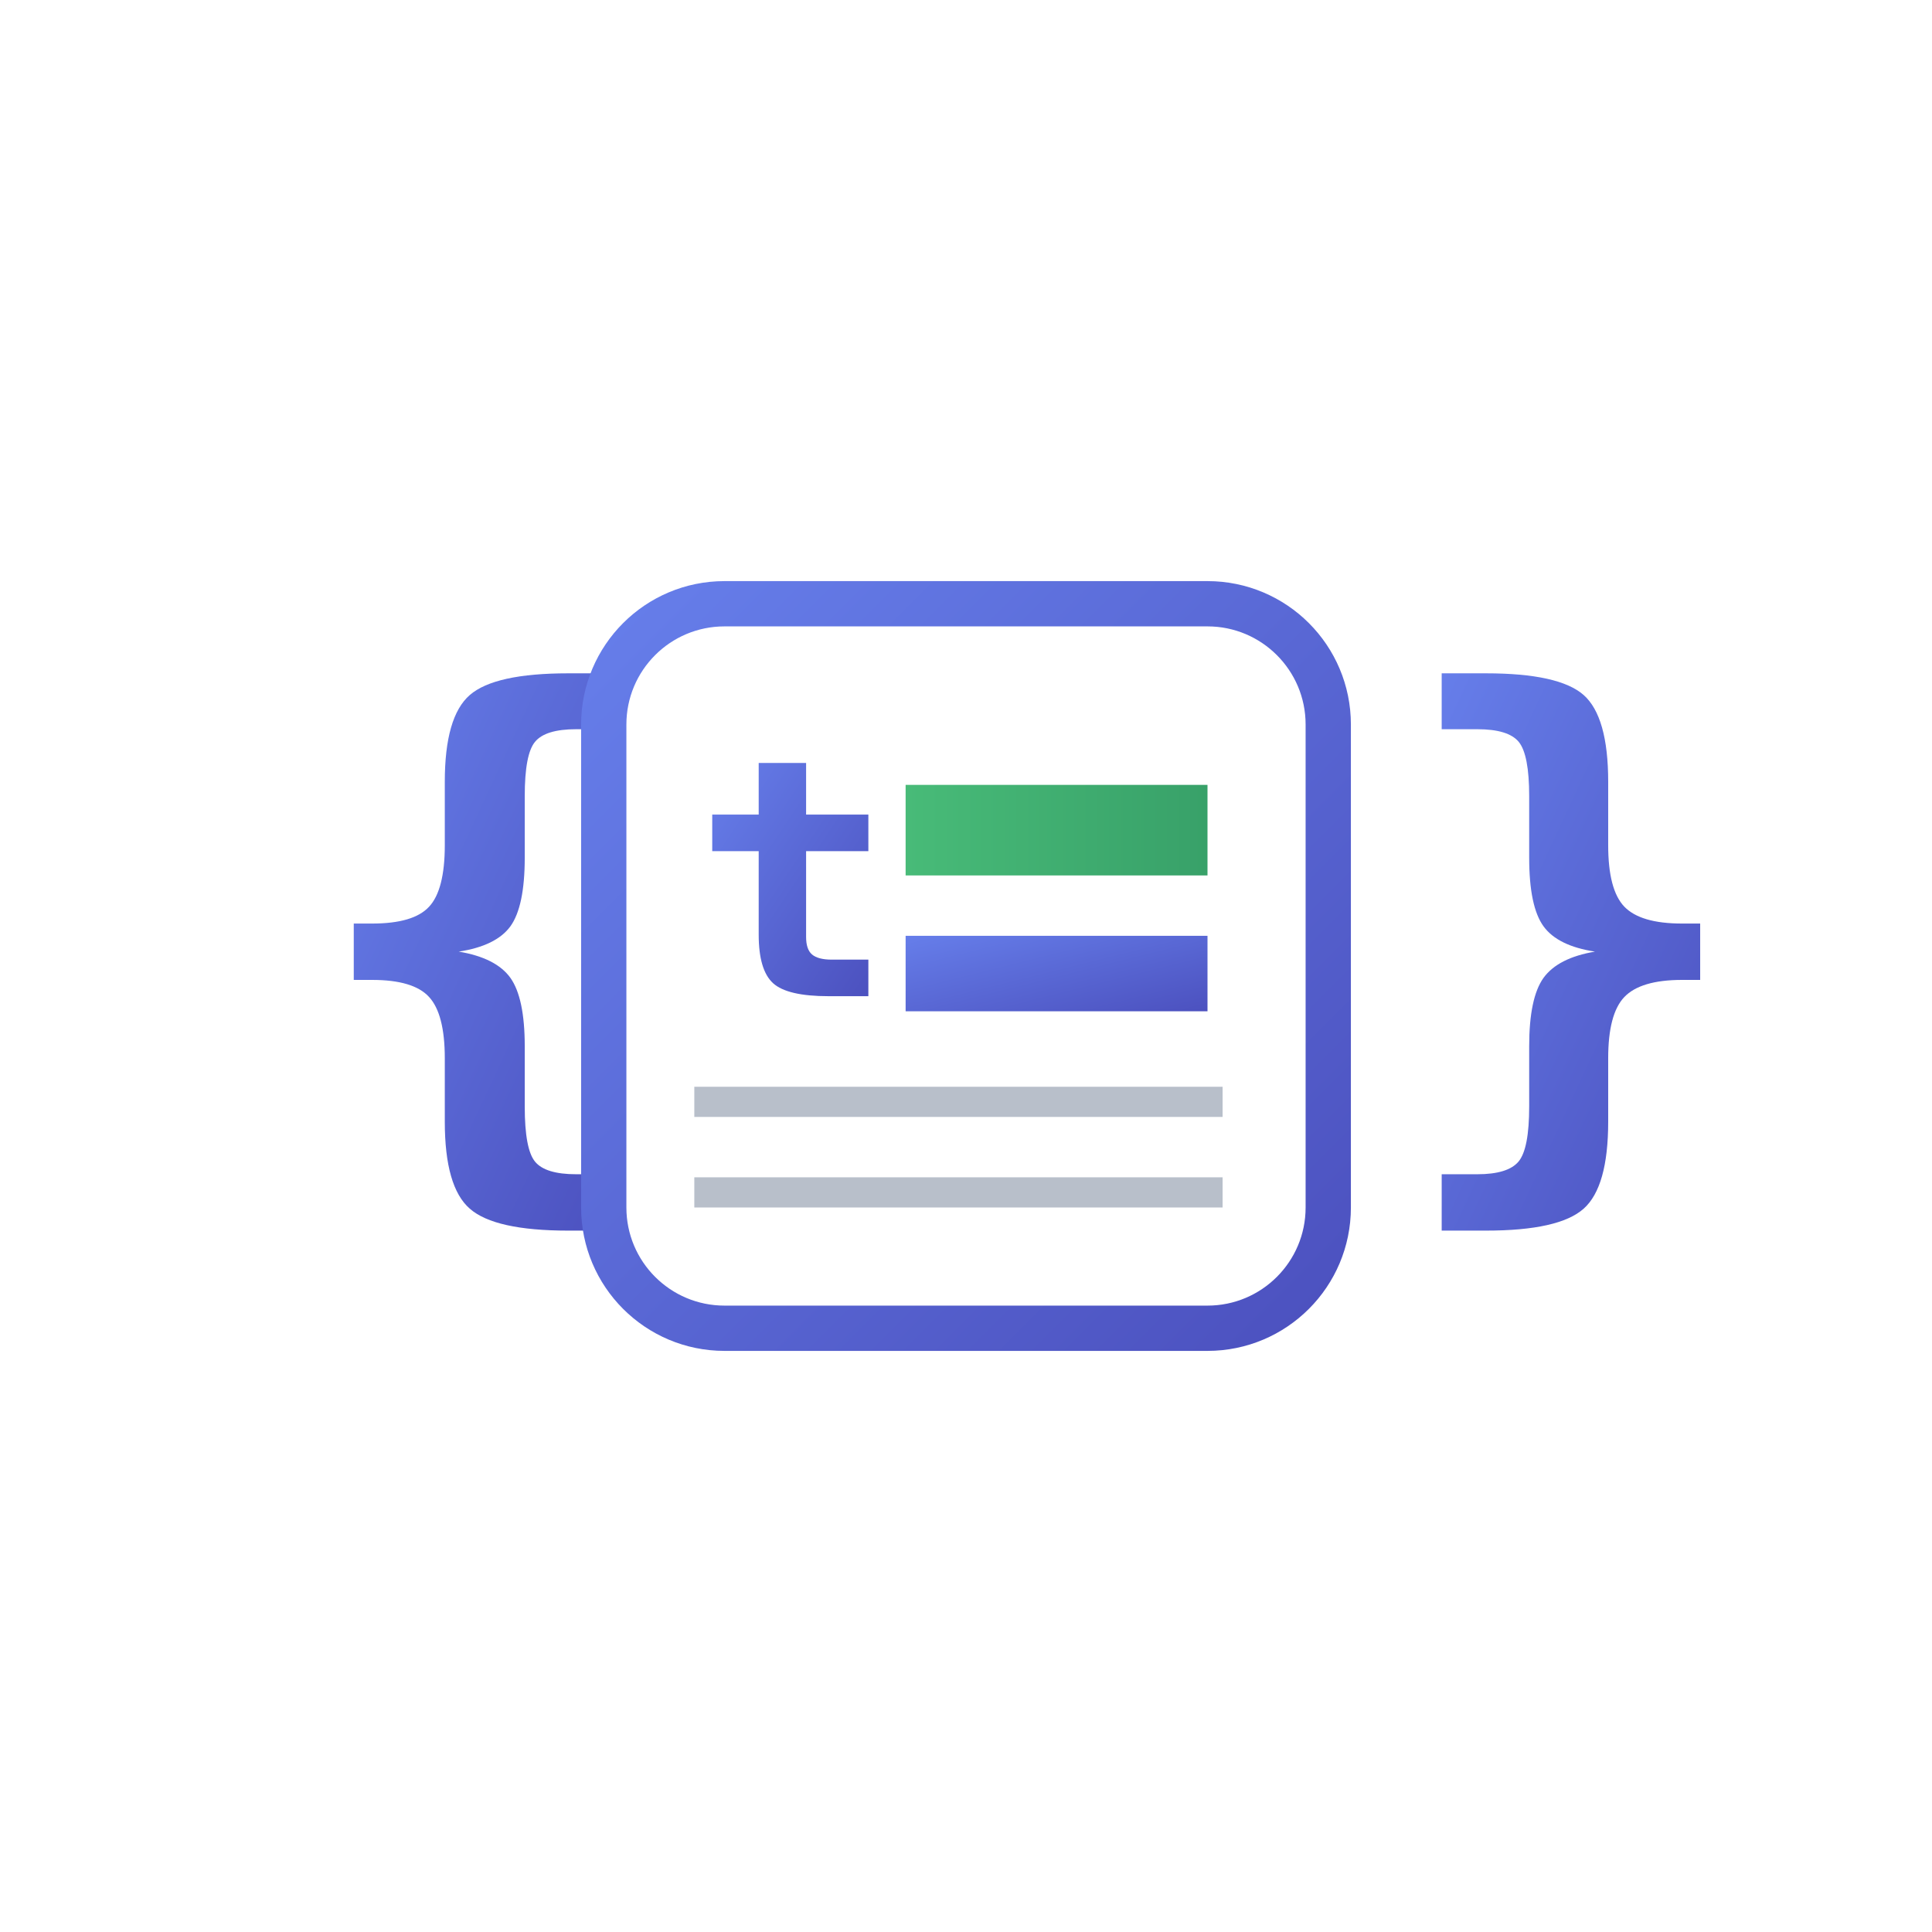
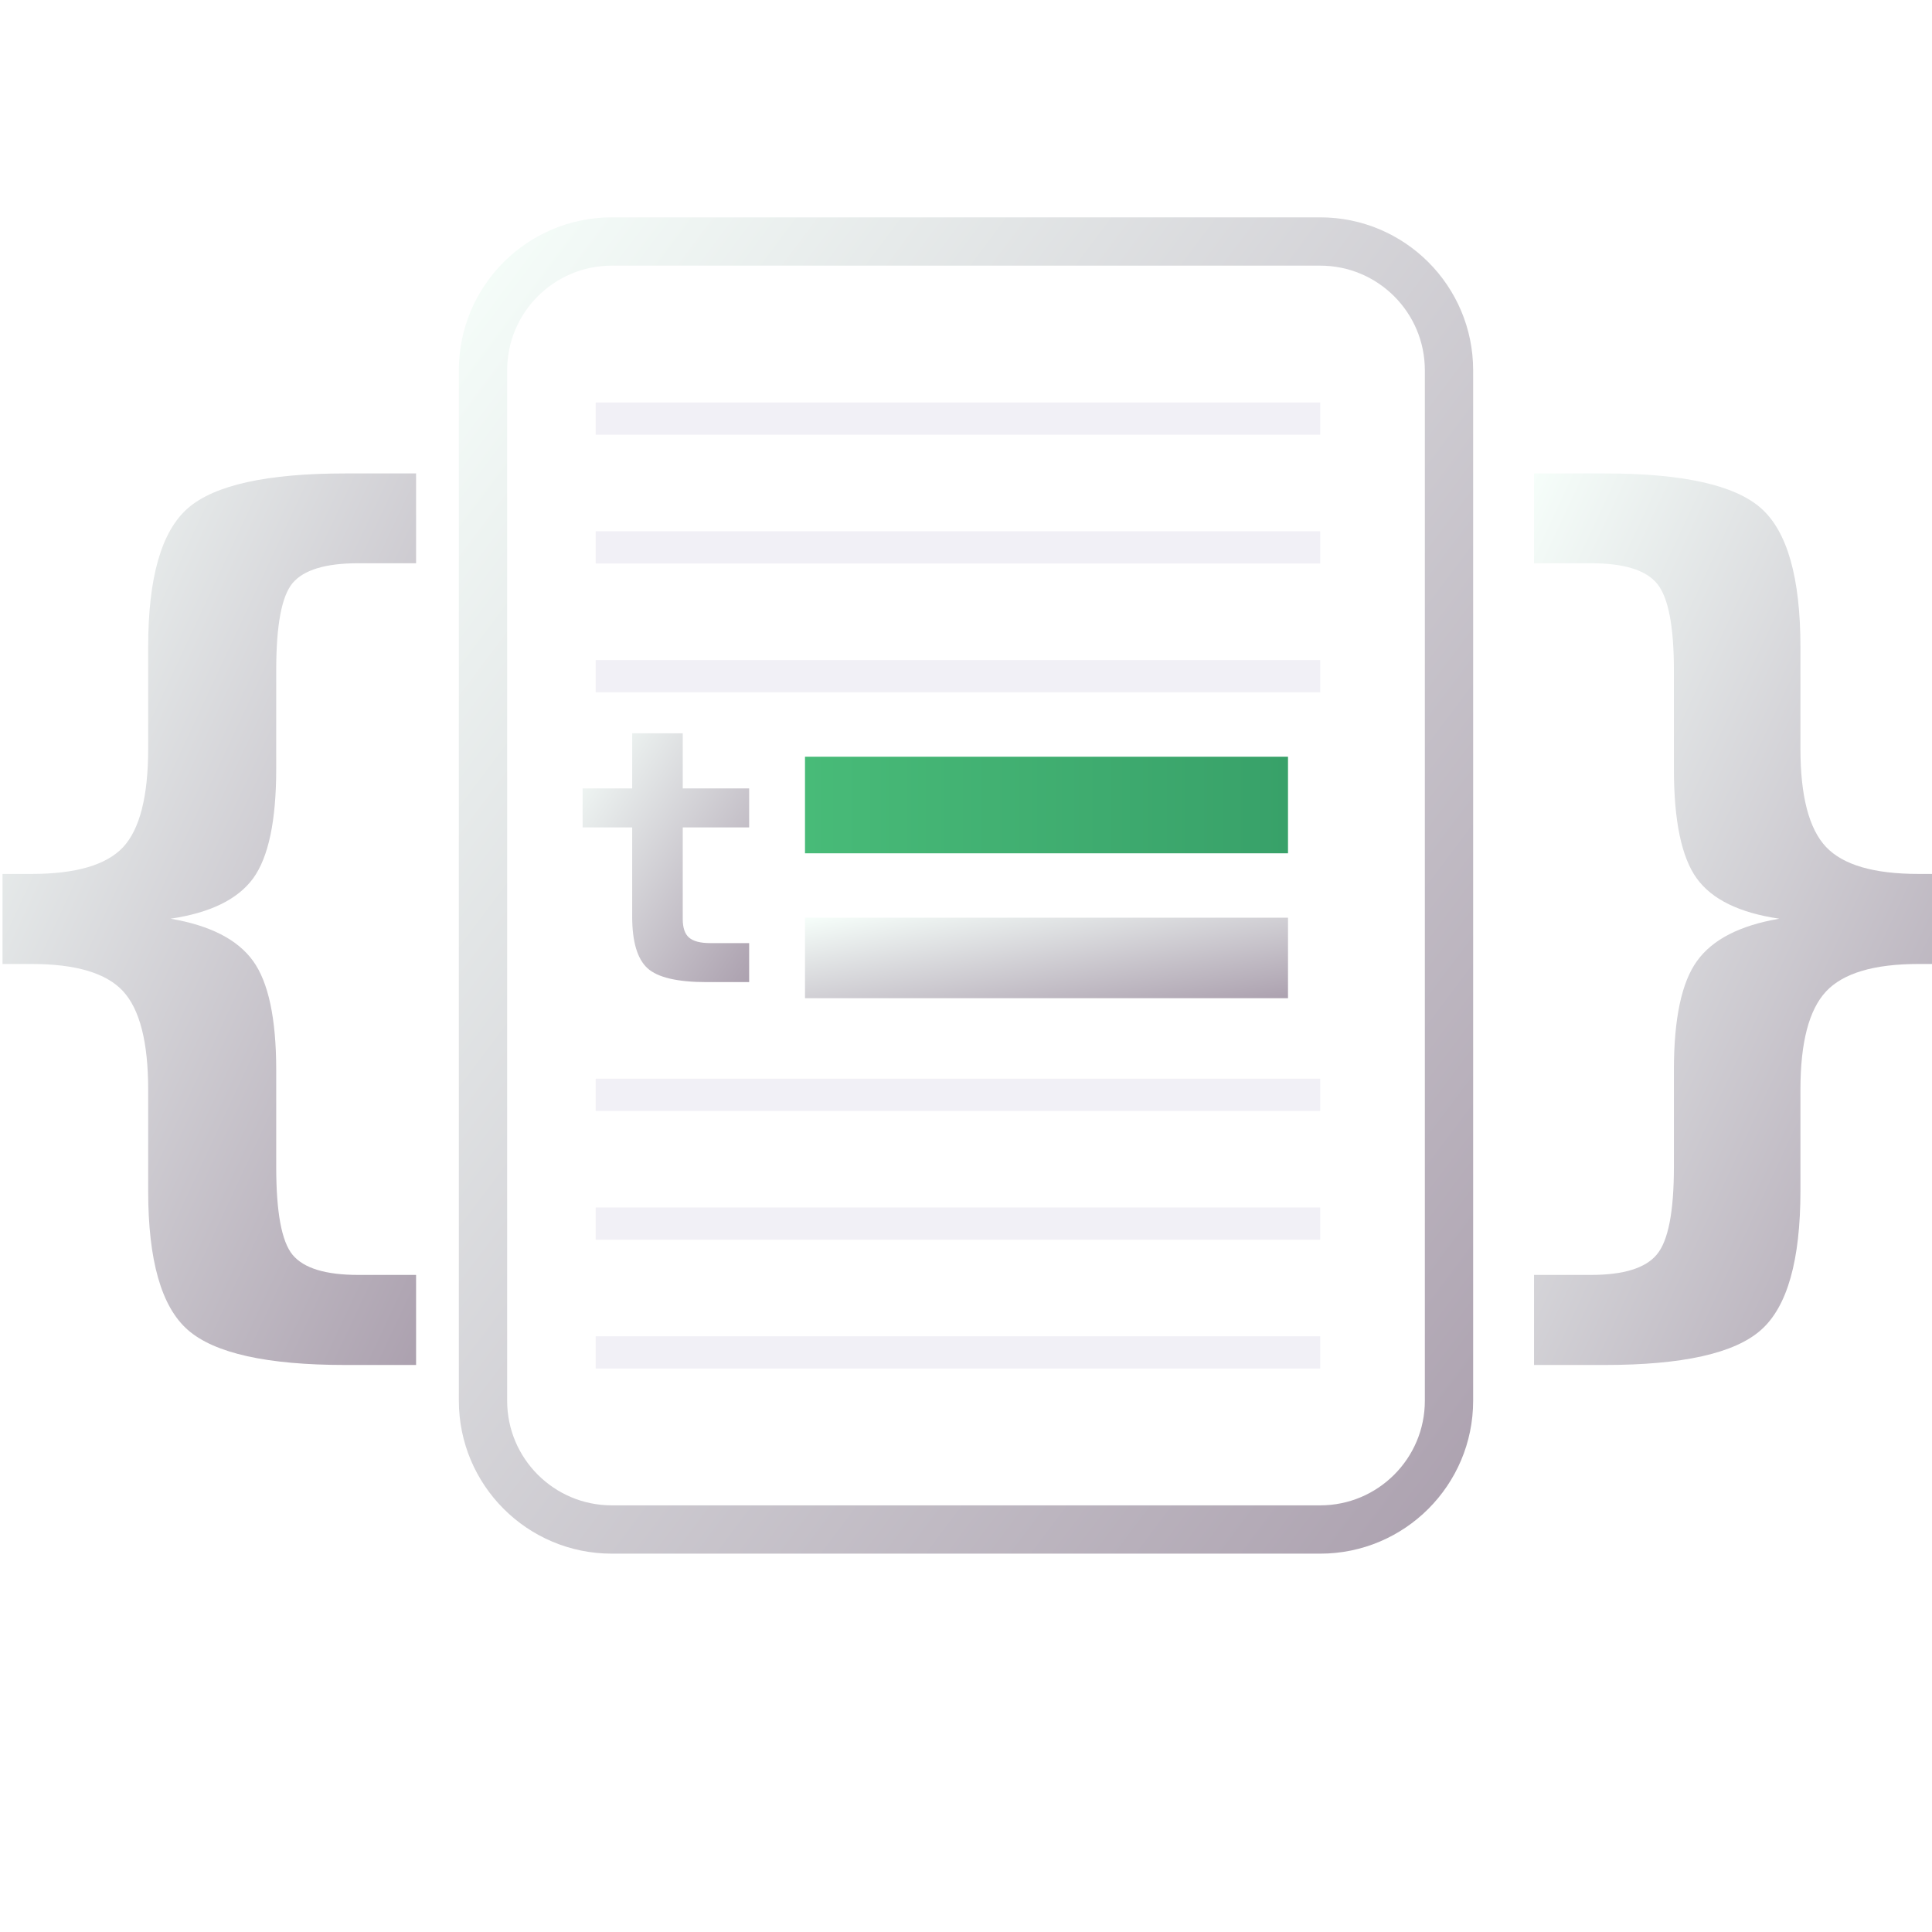
- <svg xmlns="http://www.w3.org/2000/svg" width="256" height="256" viewBox="0 0 128 128">
+ <svg xmlns="http://www.w3.org/2000/svg" width="256" height="256" viewBox="5 15 120 100">
  <defs>
    <linearGradient id="blue_gradient" x1="0%" y1="0%" x2="100%" y2="100%">
-       <stop offset="0%" style="stop-color:#667eea;stop-opacity:1" />
-       <stop offset="100%" style="stop-color:#4c51bf;stop-opacity:1" />
+       <stop offset="0%" style="stop-color:#F6FeFa;stop-opacity:1" />
+       <stop offset="100%" style="stop-color:#aca1af;stop-opacity:1" />
    </linearGradient>
    <linearGradient id="accent_gradient" x1="0%" y1="0%" x2="100%" y2="0%">
      <stop offset="0%" style="stop-color:#48bb78;stop-opacity:1" />
      <stop offset="100%" style="stop-color:#38a169;stop-opacity:1" />
    </linearGradient>
  </defs>
-   <text x="20" y="75" font-family="monospace" font-size="40" font-weight="bold" fill="url(#blue_gradient)">{</text>
-   <rect x="40" y="40" width="48" height="48" rx="8" fill="none" stroke="url(#blue_gradient)" stroke-width="3" />
-   <text x="46" y="66" font-family="monospace" font-size="22" font-weight="bold" fill="url(#blue_gradient)">t</text>
-   <rect x="60" y="52" width="20" height="6" fill="url(#accent_gradient)" />
-   <rect x="60" y="62" width="20" height="5" fill="url(#blue_gradient)" />
-   <rect x="46" y="72" width="35" height="2" fill="#718096" opacity="0.5" />
-   <rect x="46" y="78" width="35" height="2" fill="#718096" opacity="0.5" />
-   <text x="92" y="75" font-family="monospace" font-size="40" font-weight="bold" fill="url(#blue_gradient)">}</text>
+   <text x="00" y="80" font-family="monospace" font-size="60" font-weight="bold" fill="url(#blue_gradient)">{</text>
+   <text x="95" y="80" font-family="monospace" font-size="60" font-weight="bold" fill="url(#blue_gradient)">}</text>
+   <rect x="35" y="20" width="60" height="80" rx="8" fill="none" stroke="url(#blue_gradient)" stroke-width="3" />
+   <text x="40" y="66" font-family="monospace" font-size="22" font-weight="bold" fill="url(#blue_gradient)">t</text>
+   <rect x="55" y="52" width="30" height="6" fill="url(#accent_gradient)" />
+   <rect x="55" y="62" width="30" height="5" fill="url(#blue_gradient)" />
+   <rect x="42" y="72" width="45" height="2" fill="#f1f0f6" opacity="1" />
+   <rect x="42" y="80" width="45" height="2" fill="#f1f0f6" opacity="1" />
+   <rect x="42" y="88" width="45" height="2" fill="#f1f0f6" opacity="1" />
+   <rect x="42" y="30" width="45" height="2" fill="#f1f0f6" opacity="1" />
+   <rect x="42" y="38" width="45" height="2" fill="#f1f0f6" opacity="1" />
+   <rect x="42" y="46" width="45" height="2" fill="#f1f0f6" opacity="1" />
</svg>
